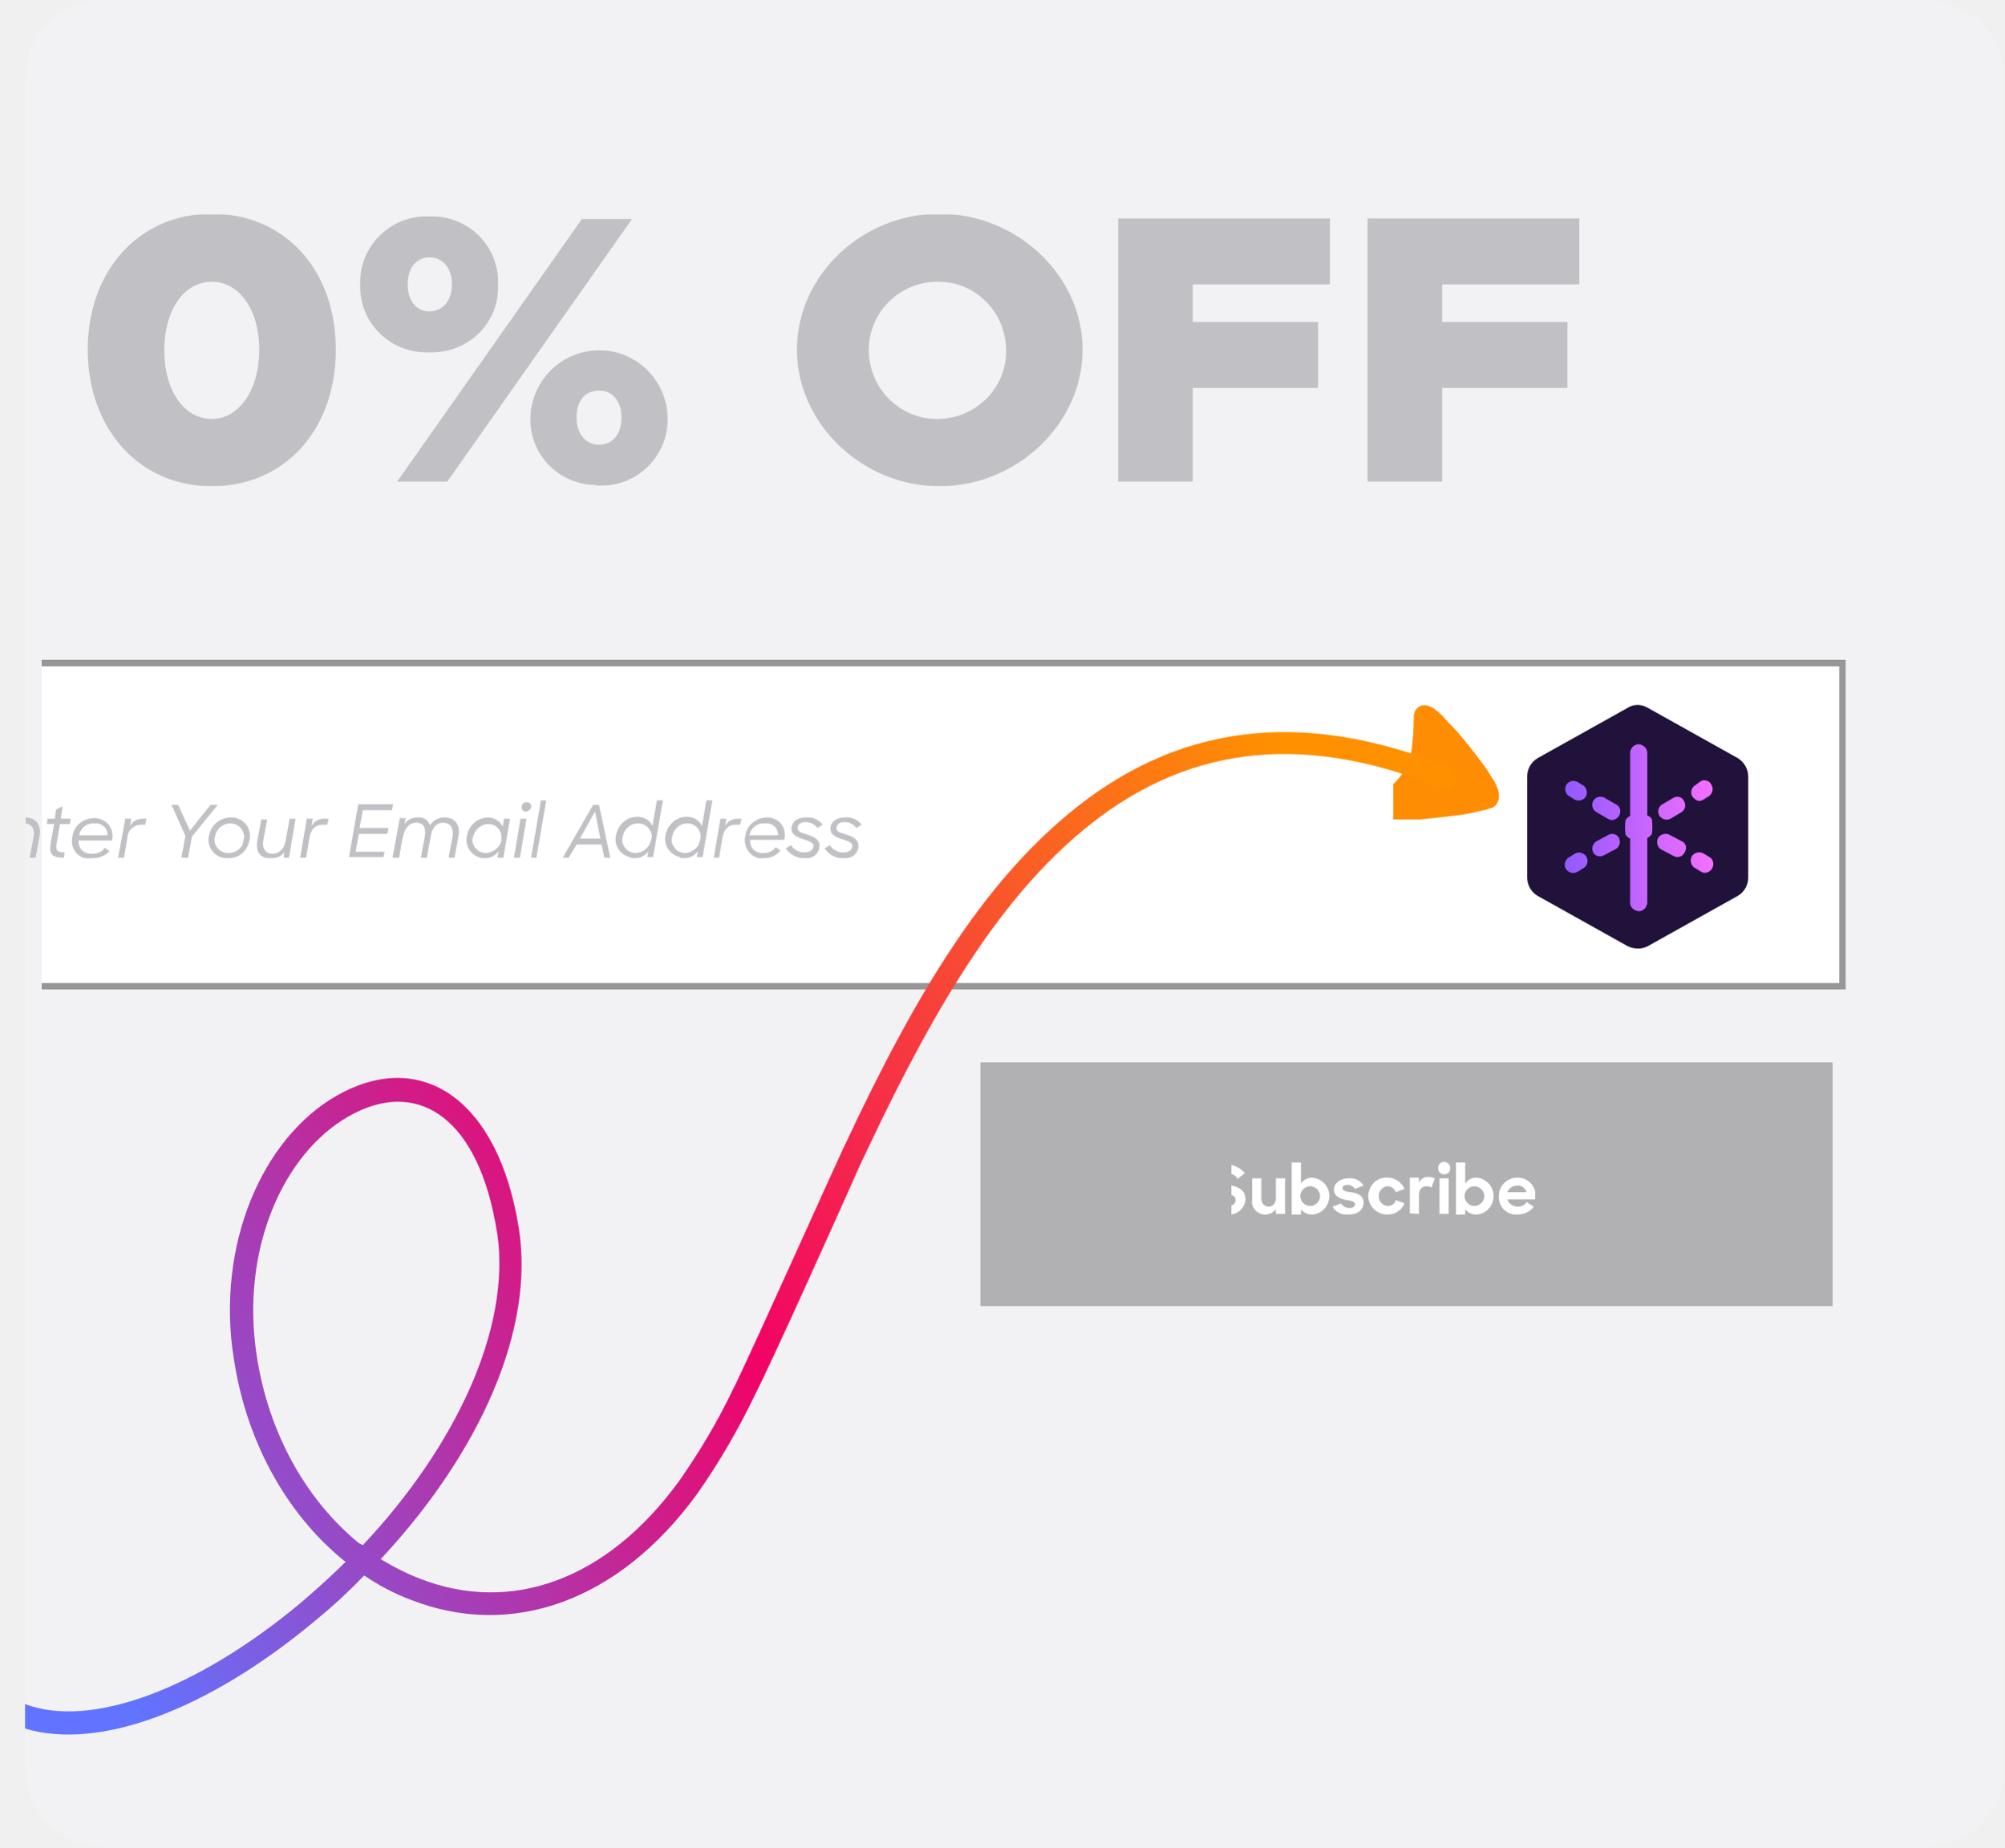
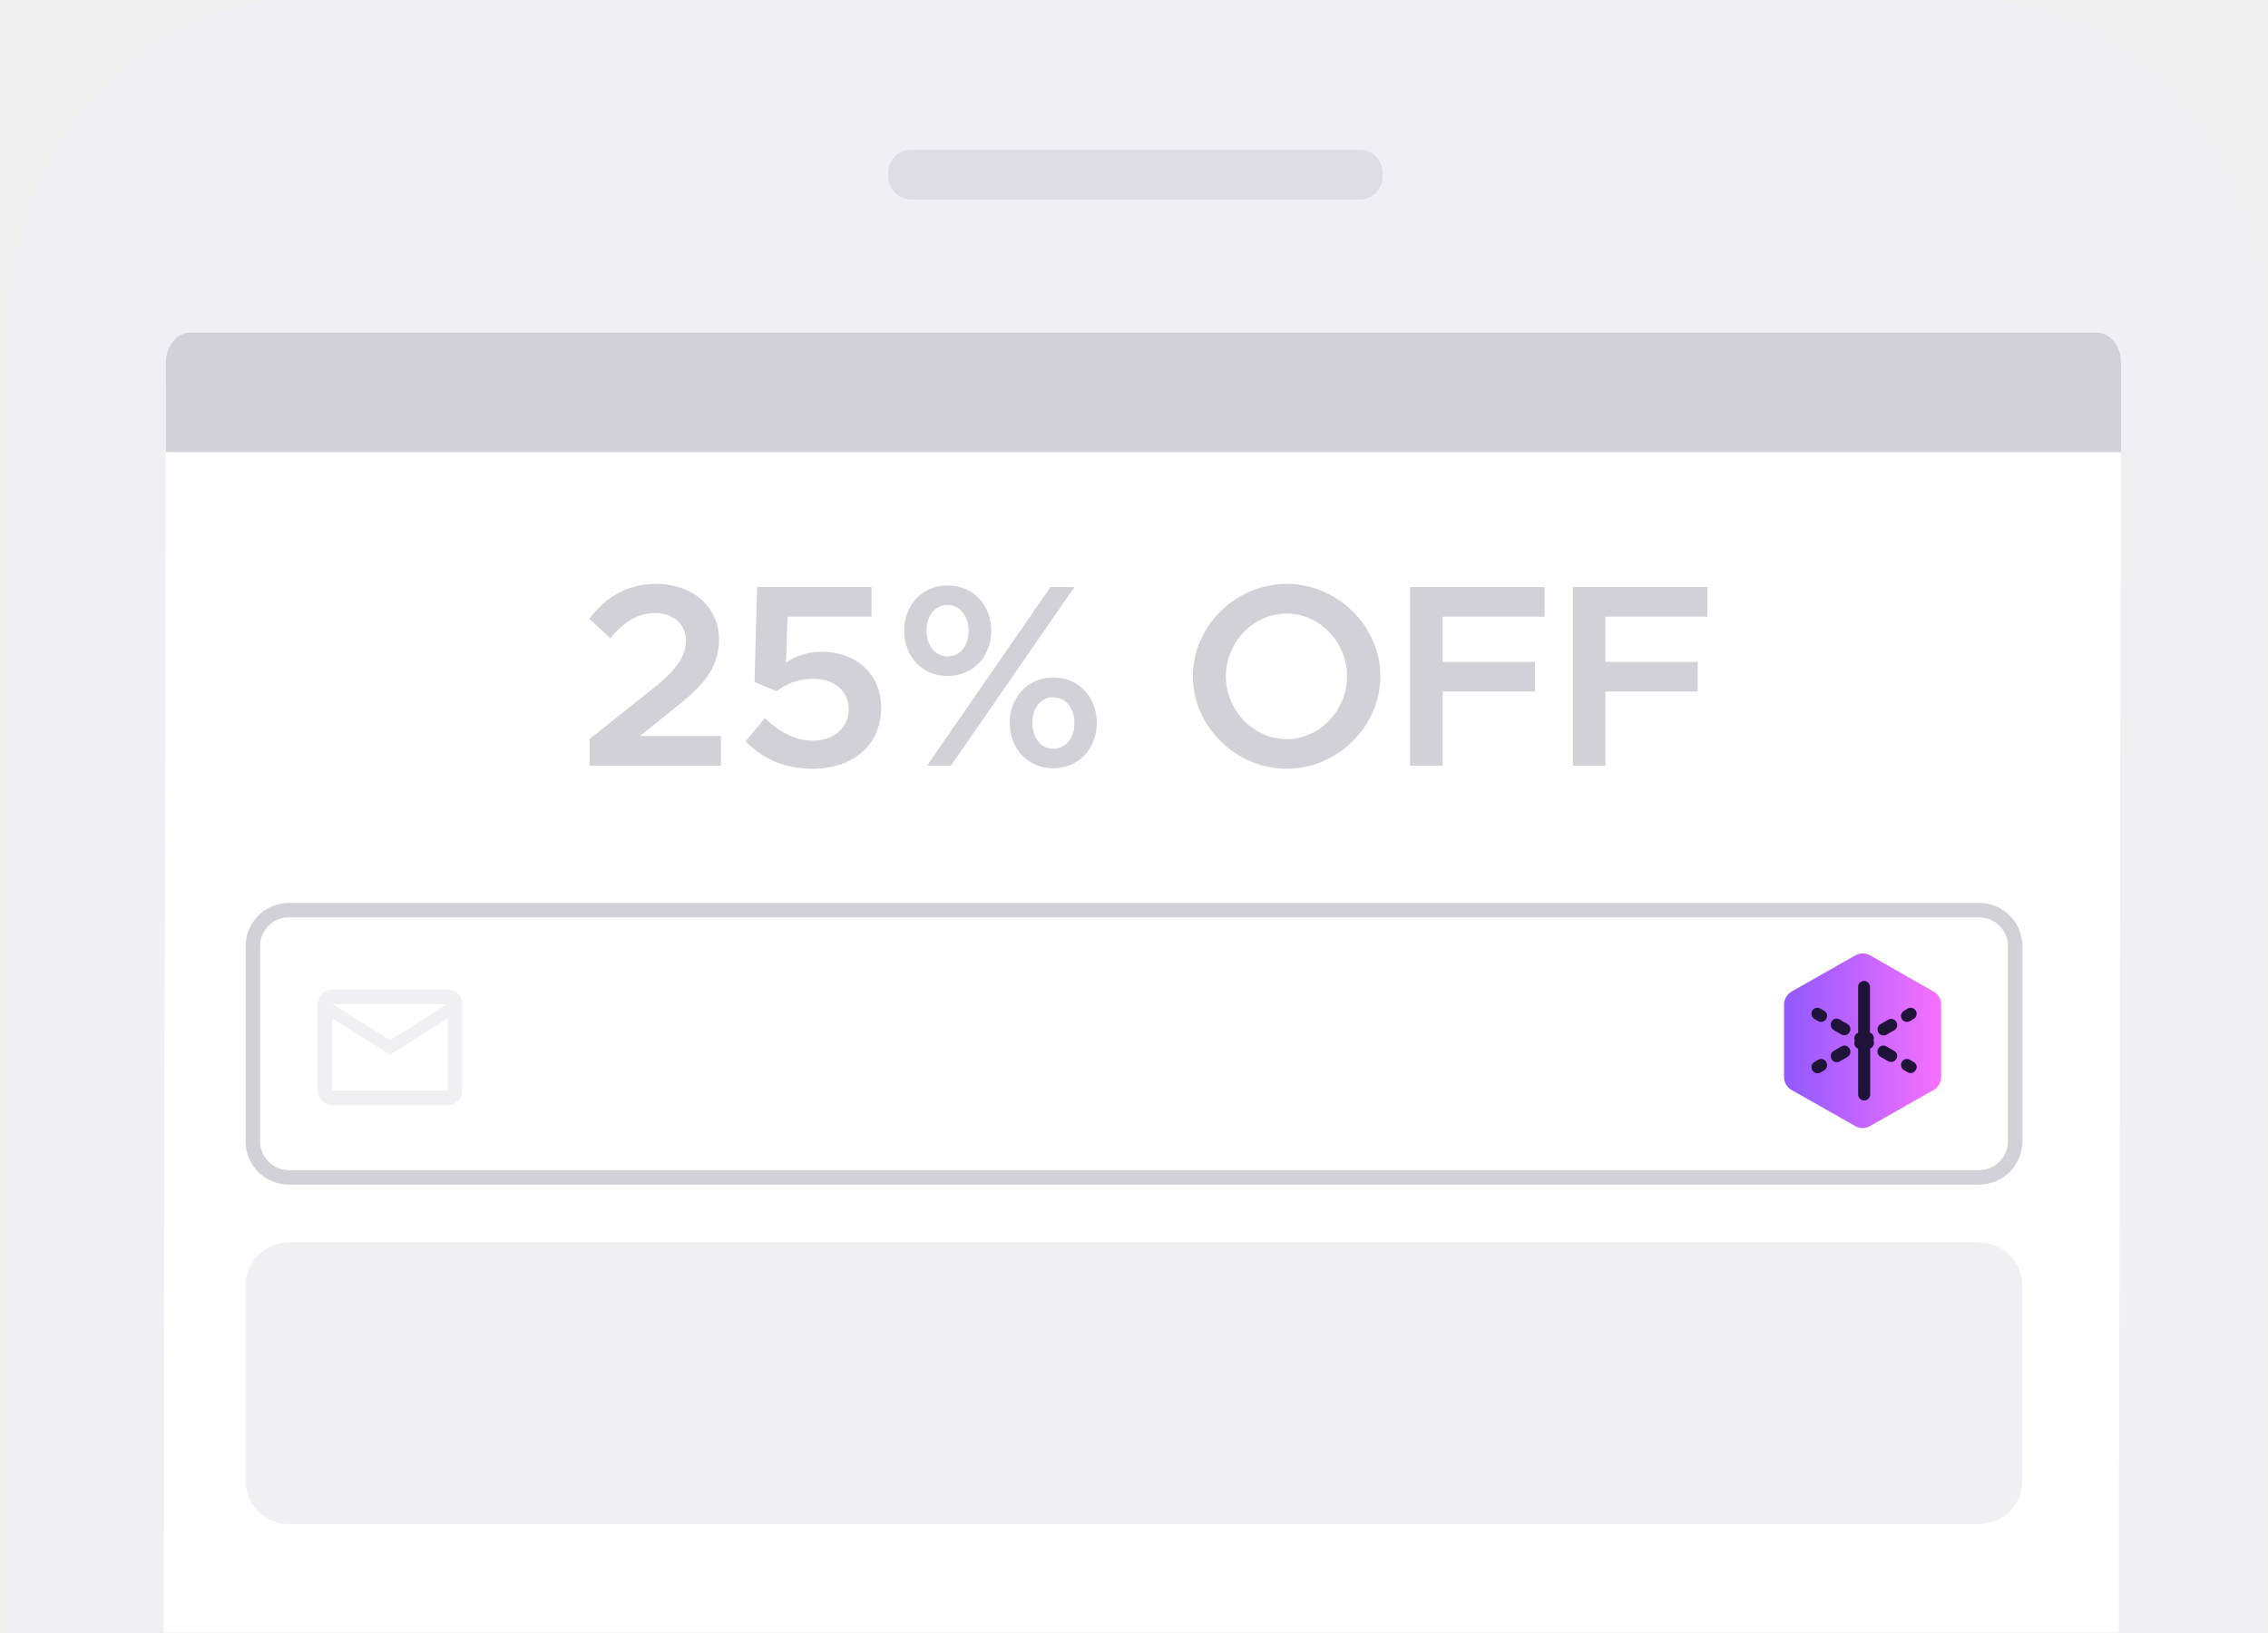
- <svg xmlns="http://www.w3.org/2000/svg" version="1.1" id="a1c0da82-fedc-42d3-ae29-39a4afd44084" x="0" y="0" viewBox="0 0 303.8 280" xml:space="preserve" enable-background="new 0 0 303.8 280">
-   <style>.st2{fill:#fff}.st12{fill:#c1c1c5}</style>
-   <path id="e09bb0a5-c210-4060-ac5f-0623b018c0fe" d="M15.8 0h276c6.6 0 12 5.4 12 12v256c0 6.6-5.4 12-12 12h-276c-6.6 0-12-5.4-12-12V12c0-6.6 5.4-12 12-12z" fill="#f2f2f5" />
-   <defs>
-     <filter id="Adobe_OpacityMaskFilter" filterUnits="userSpaceOnUse" x="144.8" y="161" width="133" height="37">
-       <feColorMatrix values="1 0 0 0 0 0 1 0 0 0 0 0 1 0 0 0 0 0 1 0" />
-     </filter>
-   </defs>
-   <mask maskUnits="userSpaceOnUse" x="144.8" y="161" width="133" height="37" id="a9c0bad3-6408-4302-9619-56ff3628b2ac_1_">
-     <g transform="translate(3.82)" filter="url(#Adobe_OpacityMaskFilter)">
-       <g id="f06ca77c-5950-48b5-b35c-2f37b6c354e1_1_">
-         <path id="e5141ef4-c103-410d-9ba6-74bd46d2d682_1_" class="st2" d="M12 0h276c6.6 0 12 5.4 12 12v256c0 6.6-5.4 12-12 12H12c-6.6 0-12-5.4-12-12V12C0 5.4 5.4 0 12 0z" />
-       </g>
+ <svg xmlns="http://www.w3.org/2000/svg" width="314" height="226" viewBox="0 0 314 226" fill="none">
+   <g clip-path="url(#clip0)">
+     <path fill-rule="evenodd" clip-rule="evenodd" d="M0.956 268.666L0.961 46.949C0.961 21.021 19.046 0 41.356 0H272.852C295.161 0 313.247 21.021 313.247 46.949L313.242 268.666" fill="#F0F0F4" />
+     <path d="M188.236 20.715H126.144C124.39 20.715 122.968 22.137 122.968 23.892V24.442C122.968 26.197 124.39 27.619 126.144 27.619H188.236C189.989 27.619 191.411 26.197 191.411 24.442V23.892C191.411 22.137 189.989 20.715 188.236 20.715Z" fill="#D1D1D7" fill-opacity="0.6" />
+     <path fill-rule="evenodd" clip-rule="evenodd" d="M290.229 46.033C292.12 46.033 293.653 48.077 293.653 50.6L293.256 272.337H22.563L22.961 50.6C22.961 48.077 24.494 46.033 26.385 46.033H290.229Z" fill="white" />
+     <path fill-rule="evenodd" clip-rule="evenodd" d="M290.229 46.033C292.12 46.033 293.654 47.902 293.654 50.209V62.598H22.961V50.209C22.961 47.902 24.494 46.033 26.386 46.033H290.229Z" fill="#D1D1D7" />
+     <path fill-rule="evenodd" clip-rule="evenodd" d="M169.509 112.71L169.436 112.702C168.381 112.533 167.434 111.959 166.794 111.103C166.05 110.092 165.637 108.876 165.609 107.621C165.559 107.068 165.559 105.855 165.559 105.18C165.558 104.588 165.982 104.082 166.564 103.98L169.509 103.474L172.453 103.98C173.036 104.081 173.461 104.588 173.46 105.18C173.46 105.854 173.46 107.068 173.407 107.621C173.38 108.876 172.966 110.092 172.222 111.103C171.582 111.959 170.635 112.533 169.581 112.702L169.509 112.71ZM166.876 105.262C166.876 105.669 166.871 106.029 166.867 106.339C166.861 106.844 166.856 107.215 166.876 107.436C166.893 108.477 167.236 109.486 167.855 110.323C168.26 110.865 168.848 111.24 169.509 111.38C170.171 111.24 170.759 110.865 171.163 110.323C171.783 109.486 172.126 108.477 172.143 107.436C172.163 107.215 172.158 106.844 172.152 106.339C172.148 106.029 172.143 105.669 172.143 105.262L169.509 104.811L166.876 105.262ZM167.863 106.095L169.509 105.813V110.359H169.504C169.162 110.245 168.864 110.028 168.648 109.738C168.151 109.066 167.89 108.249 167.904 107.413C167.883 107.186 167.869 106.716 167.863 106.095Z" fill="white" />
+     <path d="M136.483 157.084L133.051 164.886L129.605 157.084H128.483L132.483 166.153H133.605L137.605 157.084H136.483ZM139.069 166.153H140.098V162.892H142.752C144.626 162.892 146.091 161.691 146.091 159.988C146.091 158.285 144.626 157.084 142.752 157.084H139.069V166.153ZM140.098 161.915V158.061H142.567C144.045 158.061 145.049 158.774 145.049 159.988C145.049 161.203 144.045 161.915 142.567 161.915H140.098ZM147.762 166.153H148.792V158.774L154.415 166.153H155.445V157.084H154.415V164.463L148.792 157.084H147.762V166.153ZM162 158.087C162.356 158.087 162.647 157.784 162.647 157.427C162.647 157.084 162.356 156.78 162 156.78C161.63 156.78 161.34 157.084 161.34 157.427C161.34 157.784 161.63 158.087 162 158.087ZM161.498 166.153H162.488V159.328H161.498V166.153ZM166.892 166.311C168.305 166.311 169.387 165.506 169.387 164.252C169.387 162.958 168.252 162.589 167.156 162.245C165.889 161.836 165.387 161.651 165.387 161.057C165.387 160.397 166.021 160.054 166.787 160.054C167.394 160.054 168.067 160.265 168.754 160.701L169.229 159.935C168.503 159.46 167.631 159.17 166.787 159.17C165.427 159.17 164.397 159.935 164.397 161.176C164.397 162.153 165.031 162.641 166.681 163.117C167.605 163.381 168.397 163.618 168.397 164.358C168.397 165.004 167.79 165.427 166.892 165.427C166.14 165.427 165.361 165.136 164.582 164.569L164.067 165.295C164.886 165.955 165.942 166.311 166.892 166.311ZM178.022 166.311C179.936 166.311 181.547 164.674 181.547 162.734C181.547 160.793 179.936 159.17 178.022 159.17C176.108 159.17 174.484 160.793 174.484 162.734C174.484 164.674 176.108 166.311 178.022 166.311ZM178.022 165.427C176.662 165.427 175.527 164.199 175.527 162.734C175.527 161.282 176.662 160.054 178.022 160.054C179.369 160.054 180.504 161.282 180.504 162.734C180.504 164.199 179.369 165.427 178.022 165.427ZM186.429 159.17C185.465 159.17 184.581 159.698 184.185 160.424V159.328H183.195V166.153H184.185V161.81C184.185 160.859 185.149 160.054 186.297 160.054C187.3 160.054 188 160.833 188 161.942V166.153H188.99V161.81C188.99 160.265 187.934 159.17 186.429 159.17Z" fill="white" />
+     <path d="M81.62 106H99.8V101.896H88.604L93.788 97.72C98.036 94.444 99.548 91.816 99.548 88.54C99.548 83.968 95.804 80.836 90.908 80.836C86.912 80.836 83.924 82.6 81.584 85.66L84.5 88.36C86.3 86.2 88.172 84.868 90.764 84.868C92.996 84.868 94.976 86.308 94.976 88.648C94.976 90.664 93.86 92.536 90.728 95.056L81.62 102.328V106ZM112.491 106.432C118.143 106.432 121.995 103.12 121.995 98.008C121.995 93.04 118.215 90.232 113.823 90.232C111.699 90.232 110.079 90.88 108.819 91.744L109.035 85.372H120.663V81.268H104.823L104.463 94.408L107.523 95.704C108.927 94.624 110.619 93.976 112.563 93.976C115.515 93.976 117.495 95.668 117.495 98.188C117.495 100.6 115.587 102.544 112.563 102.544C110.079 102.544 107.811 101.284 105.903 99.412L103.239 102.616C105.435 104.92 108.459 106.432 112.491 106.432ZM131.187 93.58C134.751 93.58 137.235 90.88 137.235 87.316C137.235 83.86 134.823 81.052 131.187 81.052C127.623 81.052 125.175 83.824 125.175 87.352C125.175 90.808 127.587 93.58 131.187 93.58ZM128.343 106H131.655L148.755 81.268H145.443L128.343 106ZM131.187 90.88C129.531 90.88 128.271 89.404 128.271 87.352C128.271 85.192 129.495 83.752 131.187 83.752C132.843 83.752 134.103 85.228 134.103 87.352C134.103 89.44 132.879 90.88 131.187 90.88ZM145.803 106.36C149.367 106.36 151.851 103.624 151.851 100.06C151.851 96.64 149.475 93.796 145.839 93.796C142.239 93.796 139.791 96.604 139.791 100.096C139.791 103.624 142.275 106.36 145.803 106.36ZM145.839 103.66C144.147 103.66 142.923 102.184 142.923 100.06C142.923 98.008 144.111 96.532 145.803 96.532C147.495 96.532 148.755 98.008 148.755 100.096C148.755 102.22 147.531 103.66 145.839 103.66ZM178.147 106.432C185.167 106.432 191.107 100.564 191.107 93.616C191.107 86.668 185.167 80.836 178.147 80.836C171.091 80.836 165.151 86.668 165.151 93.616C165.151 100.564 171.091 106.432 178.147 106.432ZM178.147 102.328C173.575 102.328 169.723 98.368 169.723 93.616C169.723 88.9 173.575 84.94 178.147 84.94C182.683 84.94 186.499 88.9 186.499 93.616C186.499 98.368 182.683 102.328 178.147 102.328ZM213.844 85.372V81.268H195.232V106H199.732V95.74H212.512V91.636H199.732V85.372H213.844ZM236.379 85.372V81.268H217.767V106H222.267V95.74H235.047V91.636H222.267V85.372H236.379Z" fill="#D1D1D7" />
+     <rect x="35" y="126" width="244" height="37" rx="5" stroke="#D1D1D7" stroke-width="2" />
+     <rect x="34" y="172" width="246" height="39" rx="6" fill="#F0F0F4" />
+     <g clip-path="url(#clip1)">
+       <path d="M267.693 137.272L258.895 132.256C258.586 132.086 258.24 131.997 257.889 131.997C257.537 131.997 257.191 132.086 256.882 132.256L248.053 137.272C247.735 137.454 247.469 137.718 247.284 138.038C247.099 138.357 247.001 138.721 247 139.091V149.094C246.997 149.465 247.094 149.83 247.279 150.15C247.464 150.47 247.732 150.734 248.053 150.912L256.851 155.898C257.159 156.086 257.513 156.183 257.873 156.18C258.232 156.179 258.585 156.082 258.895 155.898L267.693 150.912C268.012 150.73 268.277 150.466 268.462 150.147C268.647 149.827 268.745 149.464 268.746 149.094V139.091C268.755 138.719 268.661 138.351 268.475 138.03C268.289 137.709 268.018 137.446 267.693 137.272Z" fill="url(#paint0_linear)" />
+       <path d="M251.739 146.712L251.213 147.026C251.118 147.079 251.036 147.15 250.969 147.235C250.902 147.321 250.853 147.419 250.824 147.524C250.795 147.629 250.787 147.739 250.801 147.847C250.814 147.956 250.849 148.06 250.903 148.154C250.972 148.285 251.075 148.395 251.2 148.472C251.325 148.55 251.469 148.591 251.615 148.593C251.755 148.592 251.892 148.56 252.018 148.499L252.545 148.186C252.639 148.133 252.722 148.062 252.788 147.976C252.855 147.89 252.904 147.792 252.933 147.687C252.962 147.582 252.97 147.472 252.956 147.364C252.943 147.256 252.908 147.152 252.854 147.057C252.807 146.957 252.739 146.869 252.656 146.797C252.573 146.725 252.476 146.671 252.371 146.639C252.266 146.606 252.156 146.596 252.048 146.609C251.939 146.621 251.834 146.657 251.739 146.712ZM254.961 144.862L253.877 145.489C253.782 145.542 253.7 145.613 253.633 145.699C253.566 145.785 253.517 145.883 253.488 145.988C253.459 146.093 253.451 146.203 253.465 146.311C253.478 146.419 253.513 146.524 253.567 146.618C253.636 146.749 253.739 146.859 253.864 146.936C253.989 147.013 254.133 147.055 254.279 147.057C254.419 147.056 254.556 147.024 254.682 146.963L255.766 146.336C255.861 146.283 255.943 146.212 256.01 146.126C256.077 146.04 256.126 145.942 256.155 145.837C256.184 145.732 256.192 145.622 256.178 145.514C256.165 145.406 256.13 145.302 256.076 145.207C256.028 145.107 255.961 145.019 255.877 144.947C255.794 144.875 255.697 144.821 255.593 144.789C255.488 144.756 255.378 144.746 255.269 144.759C255.161 144.771 255.056 144.807 254.961 144.862ZM259.329 143.329C259.285 143.24 259.224 143.161 259.15 143.096C259.075 143.031 258.989 142.983 258.895 142.953V136.647C258.895 136.536 258.874 136.425 258.832 136.322C258.79 136.22 258.729 136.126 258.651 136.047C258.573 135.969 258.481 135.906 258.379 135.864C258.277 135.821 258.169 135.8 258.059 135.8C257.95 135.801 257.843 135.823 257.744 135.866C257.644 135.909 257.554 135.972 257.479 136.051C257.404 136.13 257.345 136.223 257.306 136.326C257.268 136.428 257.249 136.537 257.253 136.647V142.981C257.16 143.011 257.073 143.06 256.999 143.124C256.924 143.189 256.863 143.268 256.82 143.357C256.761 143.467 256.728 143.589 256.723 143.714C256.718 143.839 256.74 143.963 256.789 144.078C256.74 144.193 256.718 144.318 256.723 144.442C256.728 144.567 256.761 144.689 256.82 144.799C256.863 144.888 256.924 144.968 256.999 145.032C257.073 145.097 257.16 145.146 257.253 145.176V151.51C257.253 151.734 257.341 151.949 257.498 152.108C257.655 152.267 257.868 152.356 258.09 152.356C258.311 152.356 258.524 152.267 258.681 152.108C258.838 151.949 258.926 151.734 258.926 151.51V145.144C259.019 145.114 259.106 145.065 259.181 145.001C259.255 144.936 259.316 144.857 259.36 144.768C259.418 144.658 259.451 144.536 259.456 144.411C259.462 144.286 259.439 144.162 259.391 144.047C259.462 143.808 259.44 143.551 259.329 143.329ZM261.438 141.162L260.354 141.789C260.26 141.842 260.177 141.913 260.11 141.999C260.043 142.085 259.994 142.183 259.965 142.288C259.937 142.393 259.929 142.503 259.942 142.611C259.956 142.719 259.99 142.824 260.044 142.918C260.113 143.049 260.216 143.159 260.341 143.236C260.467 143.313 260.61 143.355 260.757 143.357C260.896 143.356 261.034 143.324 261.159 143.263L262.244 142.636C262.338 142.583 262.421 142.512 262.487 142.426C262.554 142.34 262.603 142.242 262.632 142.137C262.661 142.032 262.669 141.922 262.655 141.814C262.642 141.706 262.607 141.602 262.553 141.507C262.506 141.407 262.438 141.319 262.355 141.247C262.272 141.175 262.175 141.121 262.07 141.089C261.965 141.056 261.855 141.046 261.747 141.059C261.638 141.071 261.533 141.107 261.438 141.162ZM264.006 141.476C264.146 141.475 264.283 141.442 264.409 141.382L264.936 141.068C265.03 141.015 265.112 140.943 265.179 140.858C265.246 140.772 265.295 140.674 265.324 140.569C265.353 140.463 265.362 140.354 265.349 140.245C265.336 140.137 265.302 140.032 265.249 139.937C265.196 139.842 265.125 139.759 265.04 139.692C264.955 139.625 264.857 139.575 264.753 139.546C264.649 139.517 264.541 139.509 264.434 139.523C264.327 139.537 264.224 139.572 264.13 139.626L263.604 139.939C263.509 139.992 263.426 140.063 263.36 140.149C263.293 140.235 263.244 140.333 263.215 140.438C263.186 140.543 263.178 140.653 263.192 140.761C263.205 140.869 263.24 140.974 263.294 141.068C263.365 141.195 263.468 141.3 263.594 141.372C263.72 141.444 263.862 141.48 264.006 141.476ZM264.936 147.026L264.409 146.712C264.22 146.605 263.997 146.578 263.789 146.638C263.58 146.697 263.404 146.837 263.297 147.028C263.191 147.218 263.163 147.444 263.221 147.655C263.278 147.866 263.416 148.046 263.604 148.154L264.13 148.468C264.256 148.529 264.393 148.561 264.533 148.562C264.68 148.56 264.823 148.518 264.948 148.441C265.074 148.364 265.176 148.254 265.245 148.123C265.301 148.032 265.337 147.93 265.351 147.823C265.366 147.717 265.358 147.609 265.329 147.505C265.3 147.402 265.25 147.306 265.182 147.224C265.114 147.141 265.03 147.074 264.936 147.026ZM262.241 145.489L261.156 144.862C261.063 144.808 260.959 144.773 260.853 144.759C260.746 144.746 260.637 144.754 260.533 144.783C260.429 144.812 260.332 144.861 260.247 144.928C260.162 144.995 260.091 145.079 260.038 145.174C259.985 145.269 259.951 145.373 259.938 145.482C259.925 145.59 259.933 145.7 259.962 145.805C259.991 145.91 260.041 146.008 260.107 146.094C260.174 146.18 260.257 146.251 260.351 146.305L261.435 146.932C261.561 146.992 261.698 147.024 261.838 147.026C261.984 147.024 262.128 146.982 262.253 146.905C262.379 146.827 262.481 146.718 262.55 146.587C262.607 146.495 262.643 146.393 262.658 146.287C262.673 146.18 262.666 146.072 262.637 145.968C262.607 145.865 262.557 145.769 262.489 145.686C262.421 145.604 262.336 145.537 262.241 145.489ZM253.877 142.605L254.961 143.232C255.087 143.292 255.224 143.325 255.364 143.326C255.51 143.324 255.654 143.282 255.779 143.205C255.904 143.127 256.007 143.018 256.076 142.887C256.13 142.792 256.165 142.688 256.178 142.58C256.192 142.471 256.184 142.362 256.155 142.257C256.126 142.152 256.077 142.053 256.01 141.968C255.943 141.882 255.861 141.811 255.766 141.758L254.682 141.131C254.589 141.076 254.486 141.041 254.379 141.028C254.272 141.014 254.163 141.022 254.06 141.051C253.956 141.08 253.859 141.13 253.774 141.198C253.69 141.265 253.619 141.349 253.567 141.444C253.463 141.641 253.437 141.871 253.495 142.086C253.552 142.302 253.689 142.487 253.877 142.605ZM252.545 139.939L252.018 139.626C251.924 139.572 251.821 139.537 251.714 139.523C251.607 139.509 251.499 139.517 251.395 139.546C251.291 139.575 251.194 139.625 251.109 139.692C251.024 139.759 250.952 139.842 250.899 139.937C250.846 140.032 250.812 140.137 250.799 140.245C250.786 140.354 250.795 140.463 250.824 140.569C250.853 140.674 250.902 140.772 250.969 140.858C251.036 140.943 251.119 141.015 251.213 141.068L251.739 141.382C251.865 141.442 252.003 141.475 252.142 141.476C252.289 141.474 252.432 141.432 252.557 141.355C252.683 141.277 252.785 141.168 252.854 141.037C252.907 140.945 252.941 140.843 252.954 140.737C252.967 140.631 252.959 140.524 252.93 140.421C252.901 140.319 252.852 140.224 252.786 140.141C252.719 140.058 252.638 139.989 252.545 139.939Z" fill="#20133A" />
    </g>
-   </mask>
-   <g mask="url(#a9c0bad3-6408-4302-9619-56ff3628b2ac_1_)">
-     <path d="M144.8 161h133v37h-133v-37z" fill-rule="evenodd" clip-rule="evenodd" fill="#b1b1b3" />
+     <path d="M64 139C64 137.9 63.1 137 62 137H46C44.9 137 44 137.9 44 139V151C44 152.1 44.9 153 46 153H62C63.1 153 64 152.1 64 151V139ZM62 139L54 144L46 139H62ZM62 151H46V141L54 146L62 141V151Z" fill="#F0F0F4" />
  </g>
  <defs>
-     <filter id="Adobe_OpacityMaskFilter_1_" filterUnits="userSpaceOnUse" x="182.9" y="176.1" width="49.8" height="8">
-       <feColorMatrix values="1 0 0 0 0 0 1 0 0 0 0 0 1 0 0 0 0 0 1 0" />
-     </filter>
+     <linearGradient id="paint0_linear" x1="247" y1="144.089" x2="268.749" y2="144.089" gradientUnits="userSpaceOnUse">
+       <stop stop-color="#9059FF" />
+       <stop offset="1" stop-color="#F770FF" />
+     </linearGradient>
+     <clipPath id="clip0">
+       <rect width="314" height="226" fill="white" />
+     </clipPath>
+     <clipPath id="clip1">
+       <rect width="23.914" height="25" fill="white" transform="translate(247 132)" />
+     </clipPath>
  </defs>
-   <mask maskUnits="userSpaceOnUse" x="182.9" y="176.1" width="49.8" height="8" id="a9c0bad3-6408-4302-9619-56ff3628b2ac_2_">
-     <g transform="translate(3.82)" filter="url(#Adobe_OpacityMaskFilter_1_)">
-       <g id="f06ca77c-5950-48b5-b35c-2f37b6c354e1_2_">
-         <path id="e5141ef4-c103-410d-9ba6-74bd46d2d682_2_" class="st2" d="M12 0h276c6.6 0 12 5.4 12 12v256c0 6.6-5.4 12-12 12H12c-6.6 0-12-5.4-12-12V12C0 5.4 5.4 0 12 0z" />
-       </g>
-     </g>
-   </mask>
-   <g mask="url(#a9c0bad3-6408-4302-9619-56ff3628b2ac_2_)">
-     <path class="st2" d="M186.1 184.1c1.3.1 2.5-.8 2.7-2.2v-.1c0-1.6-1.3-1.9-2.4-2.2-.9-.2-1.6-.3-1.6-.9s.3-.9 1.1-.9c.7 0 1.4.3 1.7.9l1.1-.9c-.7-.8-1.7-1.3-2.8-1.3-1.3-.1-2.4.8-2.6 2.1v.1c0 1.5 1.2 1.8 2.3 2.1s1.7.4 1.7 1.1c0 .5-.4.9-1.2.9-.8 0-1.6-.4-2-1.1l-1.2 1c.8.9 2 1.5 3.2 1.4zm5.7 0c.6 0 1.2-.3 1.6-.8v.7h1.4v-5.4h-1.4v3c0 .8-.5 1.3-1.1 1.3s-1.1-.5-1.1-1.2v-3.1h-1.4v3.2c-.2 1.1.6 2.1 1.7 2.3h.3zm7.1 0c1.6-.1 2.7-1.5 2.6-3-.1-1.4-1.2-2.5-2.6-2.6-.7 0-1.3.3-1.7.9v-3.2h-1.4v7.9h1.4v-.8c.4.5 1 .8 1.7.8zm-.3-1.3c-.8 0-1.5-.7-1.5-1.5s.7-1.5 1.5-1.5 1.5.7 1.5 1.5-.7 1.5-1.5 1.5zm5.8 1.3c1.6 0 2.3-.9 2.3-1.8 0-1.2-1.1-1.5-2-1.6s-1.2-.3-1.2-.6.3-.5.8-.5c.4 0 .8.2 1.1.6l1.3-.5c-.5-.8-1.4-1.2-2.3-1.1-1.3 0-2.2.8-2.2 1.7 0 1.1 1 1.4 1.9 1.6.7.1 1.3.2 1.3.6s-.3.6-.9.6c-.5 0-1-.3-1.2-.7l-1.3.5c.4.8 1.4 1.3 2.4 1.2zm5.9 0c1.2 0 2.2-.7 2.6-1.7l-1.3-.5c-.2.6-.7.9-1.3.9-.8-.1-1.4-.8-1.3-1.7.1-.7.6-1.2 1.3-1.3.6 0 1.1.4 1.3.9l1.3-.5c-.6-1.4-2.3-2.1-3.8-1.5-1 .4-1.7 1.5-1.7 2.6 0 1.5 1.3 2.8 2.9 2.8-.1 0 0 0 0 0zm4.8-.1v-2.9c0-.9.5-1.3 1.2-1.3.3 0 .5.1.7.2l.5-1.4c-.3-.1-.6-.2-.9-.2-.6-.1-1.3.3-1.5.9v-.8h-1.4v5.4l1.4.1zm3.8-6c.5 0 .9-.3.9-.8v-.1c.1-.5-.3-.9-.8-1s-.9.3-1 .8v.2c0 .5.4.9.9.9zm.7 6v-5.4h-1.4v5.4h1.4zm4.2.1c1.6-.1 2.7-1.5 2.6-3-.1-1.4-1.2-2.5-2.6-2.6-.7 0-1.3.3-1.7.9v-3.2h-1.4v7.9h1.4v-.8c.4.5 1 .8 1.7.8zm-.3-1.3c-.8 0-1.5-.7-1.5-1.5s.7-1.5 1.5-1.5 1.5.7 1.5 1.5-.7 1.5-1.5 1.5zm6.5 1.3c1 0 1.9-.4 2.5-1.2l-1.1-.7c-.3.5-.8.7-1.3.7-.7 0-1.4-.4-1.6-1.1h4.3v-.5c0-1.5-1.1-2.7-2.6-2.8h-.2c-1.5 0-2.8 1.2-2.8 2.7v.1c-.1 1.5 1.1 2.8 2.6 2.8h.2zm1.4-3.4h-2.9c.2-.6.8-1 1.5-1 .6-.1 1.2.4 1.4 1z" />
-   </g>
-   <defs>
-     <filter id="Adobe_OpacityMaskFilter_2_" filterUnits="userSpaceOnUse" x="2.5" y="100" width="277.3" height="50">
-       <feColorMatrix values="1 0 0 0 0 0 1 0 0 0 0 0 1 0 0 0 0 0 1 0" />
-     </filter>
-   </defs>
-   <mask maskUnits="userSpaceOnUse" x="2.5" y="100" width="277.3" height="50" id="be01523e-9cef-4bef-a1c3-01ff2dd90061_1_">
-     <g transform="translate(3.82)" filter="url(#Adobe_OpacityMaskFilter_2_)">
-       <g id="fb66317d-551e-4cf9-a76d-b9763c9eb00d_1_">
-         <path id="a99981f7-fd8d-472a-84e7-b0a905c2daa5_1_" class="st2" d="M12 0h276c6.6 0 12 5.4 12 12v256c0 6.6-5.4 12-12 12H12c-6.6 0-12-5.4-12-12V12C0 5.4 5.4 0 12 0z" />
-       </g>
-     </g>
-   </mask>
-   <g mask="url(#be01523e-9cef-4bef-a1c3-01ff2dd90061_1_)">
-     <path d="M3 100.5h276.3v49H3v-49z" fill-rule="evenodd" clip-rule="evenodd" fill="#fff" stroke="#979797" />
-   </g>
-   <defs>
-     <filter id="Adobe_OpacityMaskFilter_3_" filterUnits="userSpaceOnUse" x=".1" y="121.3" width="130.6" height="8.8">
-       <feColorMatrix values="1 0 0 0 0 0 1 0 0 0 0 0 1 0 0 0 0 0 1 0" />
-     </filter>
-   </defs>
-   <mask maskUnits="userSpaceOnUse" x=".1" y="121.3" width="130.6" height="8.8" id="a97899d6-2bb4-42db-b99d-06f4e3a7b222_1_">
-     <g transform="translate(3.82)" filter="url(#Adobe_OpacityMaskFilter_3_)">
-       <g id="ae153afc-f7d2-4428-8748-c88cd8d2a8a4_1_">
-         <path id="b79cc1d5-58ab-4f5d-b314-20ccc40c8565_1_" class="st2" d="M12 0h276c6.6 0 12 5.4 12 12v256c0 6.6-5.4 12-12 12H12c-6.6 0-12-5.4-12-12V12C0 5.4 5.4 0 12 0z" />
-       </g>
-     </g>
-   </mask>
-   <g mask="url(#a97899d6-2bb4-42db-b99d-06f4e3a7b222_1_)">
-     <path class="st12" d="M.9 130l.6-3.1c.2-1.3.9-2.1 2.1-2.1s1.7.8 1.5 2l-.6 3.2h.9l.6-3.3c.3-1.7-.6-2.8-2.2-2.8-.8 0-1.5.4-2 1l.2-.9h-.9l-1 5.9.8.1zm8.8 0l.1-.8c-1.2 0-1.4-.3-1.2-1.5l.5-2.8h1.5l.1-.8H9.2l.3-1.9-1 .5-.2 1.4H7.2l-.1.8h1.1l-.5 2.8c-.3 1.8.2 2.3 1.9 2.3h.1zm4.3.1c1 0 2-.4 2.6-1.1l-.7-.5c-.4.6-1.1.9-1.9.9-1.1.1-2-.6-2.1-1.7v-.3H17v-.2c.3-1.4-.6-2.8-2-3.1-.2-.1-.5-.1-.7-.1-1.6 0-3.1 1.1-3.3 2.7-.4 1.5.4 3 1.9 3.4.4 0 .7.1 1.1 0zm2.3-3.5H12c.2-1.1 1.2-1.9 2.4-1.8.9-.1 1.8.6 1.9 1.5v.3zm2.5 3.4l.5-3c0-1.1 1-2 2.1-2h.6l.2-.9h-.6c-.8 0-1.6.4-1.9 1.2l.2-1.2H19l-1.1 5.9h.9zm9.7 0l.6-3.2L33 122h-1.1l-3.1 3.9L27 122h-1l2.1 4.7-.6 3.3h1zm6.1.1c1.6 0 2.9-1.1 3.2-2.7.4-1.5-.5-3-2-3.4-.3-.1-.5-.1-.8-.1-1.6 0-3 1.1-3.3 2.7-.4 1.5.5 3 2 3.4.3.1.6.1.9.1zm0-.8c-1.1 0-2-.8-2.1-1.9 0-.2 0-.4.1-.6.2-1.2 1.2-2 2.3-2 1.1 0 2 .8 2.1 1.9 0 .2 0 .5-.1.7-.1 1.1-1.1 1.9-2.3 1.9zm6.5.8c.8 0 1.6-.3 2-1l-.1.9h.8l1-5.9h-.9l-.6 3.3c-.2 1.3-1 2-2 2s-1.6-.8-1.4-2l.6-3.2h-.9l-.6 3.3c-.3 1.6.5 2.7 2.1 2.6zm5.3-.1l.5-3c.2-1.2.8-2 2.1-2h.6l.2-.9h-.7c-.8 0-1.6.4-1.9 1.2l.2-1.2h-.9l-1 5.9h.9zm11.7 0l.2-.9h-4.4l.5-2.7h4.3l.2-.9h-4.4l.5-2.7h4.4l.2-.9h-5.3l-1.4 8h5.2zm2.4 0s.5-3.1.6-3.2c.2-1.2.9-2.1 2-2.1s1.5.8 1.3 2l-.6 3.3h.9l.6-3.3c.2-1.2.8-2 1.9-2s1.6.9 1.4 2.1L68 130h.9l.6-3.3c.3-1.6-.5-2.8-2.1-2.8-.9 0-1.7.4-2.2 1.2-.3-.8-1-1.3-1.9-1.2-.8 0-1.5.3-2 1l.2-.9h-.9l-1.1 6h1zm13.5-6.1c-1.6 0-2.9 1.2-3.2 2.7-.4 1.5.5 3 2 3.4.2.1.5.1.7.1.8 0 1.6-.4 2.1-1.1l-.2 1h.9l1-5.9h-.9l-.2 1.2-.1-.2c-.4-.7-1.3-1.2-2.1-1.2zm-.3 5.4c-1.1 0-2-.8-2.1-1.9 0-.2 0-.4.1-.5.2-1.1 1.2-2 2.3-2 1.1 0 2 .8 2 2v.5c-.2 1-1.2 1.8-2.3 1.9zm6-6.3c.4 0 .7-.3.8-.6.1-.4-.1-.7-.5-.8h-.2c-.4 0-.7.3-.7.6-.1.3.1.7.4.8h.2zm-.9 7l1-5.9h-.9l-1 5.9h.9zm2.5 0l1.5-8.7H82l-1.5 8.7h.8zm4.9 0l1.2-2h3.8l.4 2h.9l-1.7-8h-.9l-4.6 8h.9zm4.8-2.9h-3.1l2.3-4.1.8 4.1zm5.2 3c.8 0 1.6-.4 2.1-1.1l-.2.9h.9l1.5-8.7h-.9l-.7 4c-.4-.9-1.3-1.4-2.3-1.4-1.6 0-2.9 1.2-3.2 2.7-.4 1.5.5 3 2 3.4.4.2.6.2.8.2zm.2-.8c-1.1 0-2-.8-2.1-1.9 0-.2 0-.4.1-.6.2-1.2 1.2-2 2.3-2 1.1 0 2 .8 2.1 1.9 0 .2 0 .4-.1.5-.2 1.2-1.1 2-2.3 2.1zm7.3.8c.8 0 1.6-.4 2.1-1.1l-.2.9h.9l1.5-8.7h-.9l-.7 4c-.4-.9-1.3-1.4-2.3-1.4-1.6 0-2.9 1.2-3.2 2.7-.4 1.5.6 3 2.1 3.4.2.2.5.2.7.2zm.2-.8c-1.1 0-2-.8-2.1-1.9 0-.2 0-.4.1-.6.2-1.2 1.2-2 2.3-2 1.1 0 2 .9 2 2 0 .2 0 .3-.1.5-.1 1.1-1.1 1.9-2.2 2zm5.1.7l.5-3c.2-1.2.8-2 2.1-2h.6l.2-.9h-.6c-.8 0-1.6.4-1.9 1.2l.2-1.2h-.9l-1 5.9h.8zm6.7.1c1 0 2-.4 2.6-1.2l-.7-.5c-.4.6-1.1.9-1.8.9-1.1.1-2-.6-2.1-1.7v-.3h5.2v-.2c.3-1.4-.5-2.8-1.9-3.1-.2-.1-.5-.1-.7-.1-1.6 0-3.1 1.1-3.3 2.7-.4 1.4.4 3 1.8 3.4.1.1.5.2.9.1zm2.2-3.5h-4.3c.2-1.1 1.2-1.9 2.4-1.8.9-.1 1.8.5 1.9 1.5.1 0 .1.1 0 .3zm4 3.5c1.1.1 2.1-.5 2.3-1.6.2-1.2-.8-1.7-1.8-2s-1.6-.5-1.5-1.1c.1-.5.5-.8 1.2-.8s1.4.3 1.8.9l.8-.5c-.6-.8-1.6-1.2-2.5-1.1-1.2 0-2 .5-2.2 1.4-.2 1.2.8 1.6 1.8 1.9.8.3 1.6.5 1.5 1.1s-.6.9-1.4.9c-.8 0-1.6-.4-2-1.1l-.8.5c.7 1 1.8 1.5 2.8 1.5zm5.9 0c1.1.1 2.1-.5 2.3-1.6.2-1.2-.8-1.7-1.8-2-1-.3-1.6-.5-1.5-1.1.1-.5.5-.8 1.2-.8s1.4.3 1.8.9l.8-.5c-.6-.8-1.6-1.2-2.5-1.1-1.2 0-2 .5-2.2 1.4-.2 1.2.8 1.6 1.8 1.9.8.3 1.6.5 1.5 1.1s-.6.9-1.4.9c-.8 0-1.6-.4-2-1.1l-.8.5c.7 1 1.7 1.5 2.8 1.5z" />
-   </g>
-   <defs>
-     <filter id="Adobe_OpacityMaskFilter_4_" filterUnits="userSpaceOnUse" x="3.8" y="32.5" width="235.6" height="41.2">
-       <feColorMatrix values="1 0 0 0 0 0 1 0 0 0 0 0 1 0 0 0 0 0 1 0" />
-     </filter>
-   </defs>
-   <mask maskUnits="userSpaceOnUse" x="3.8" y="32.5" width="235.6" height="41.2" id="a9c0bad3-6408-4302-9619-56ff3628b2ac_3_">
-     <g transform="translate(3.82)" filter="url(#Adobe_OpacityMaskFilter_4_)">
-       <g id="f06ca77c-5950-48b5-b35c-2f37b6c354e1_3_">
-         <path id="e5141ef4-c103-410d-9ba6-74bd46d2d682_3_" class="st2" d="M12 0h276c6.6 0 12 5.4 12 12v256c0 6.6-5.4 12-12 12H12c-6.6 0-12-5.4-12-12V12C0 5.4 5.4 0 12 0z" />
-       </g>
-     </g>
-   </mask>
-   <g mask="url(#a9c0bad3-6408-4302-9619-56ff3628b2ac_3_)">
-     <path class="st12" d="M3.8 73h3.7V33.2H3.8m28.3 40.5c11 0 18.8-8.5 18.8-20.7s-7.8-20.6-18.8-20.6S13.3 41 13.3 53s7.8 20.7 18.8 20.7zm0-10.2c-4.2 0-7.2-4.3-7.2-10.4s3-10.4 7.2-10.4S39.3 47 39.3 53s-3 10.5-7.2 10.5zm33-10.1c5.5.2 10.2-4 10.4-9.5v-.8c.2-5.5-4.1-10.1-9.7-10.3H65c-5.5-.2-10.2 4.1-10.4 9.6v.7c-.2 5.5 4.1 10.1 9.7 10.3h.8zM67.8 73l28-39.8h-7.6L60.2 73h7.6zm-2.7-25.8c-1.9 0-3.3-1.5-3.3-4.1s1.4-4.1 3.3-4.1 3.4 1.5 3.4 4.1-1.5 4.1-3.4 4.1zm25.7 26.4c5.5.2 10.2-4.1 10.4-9.7v-.7c-.2-5.8-5-10.3-10.7-10.1-5.5.2-9.9 4.6-10.1 10.1-.2 5.6 4.2 10.2 9.8 10.3.2.1.4.1.6.1zm0-6.2c-1.9 0-3.4-1.5-3.4-4.1 0-2.7 1.4-4.1 3.4-4.1s3.4 1.5 3.4 4.1c0 2.6-1.4 4.1-3.4 4.1zm51.6 6.3c11.8 0 21.7-9.5 21.7-20.7s-9.9-20.6-21.7-20.6-21.6 9.4-21.6 20.6 9.9 20.7 21.6 20.7zm0-10.2c-5.7.2-10.5-4.3-10.7-10.1-.2-5.7 4.3-10.5 10.1-10.7s10.5 4.3 10.7 10.1v.3c.1 5.6-4.4 10.2-10.1 10.4zm38.4 9.5V58.8h19v-10h-19v-5.7h20.8v-10h-32.1V73h11.3zm37.8 0V58.8h19v-10h-19v-5.7h20.8v-10h-32.1V73h11.3z" />
-   </g>
-   <defs>
-     <filter id="Adobe_OpacityMaskFilter_5_" filterUnits="userSpaceOnUse" x="207.4" y="106.8" width="19.8" height="17.4">
-       <feColorMatrix values="1 0 0 0 0 0 1 0 0 0 0 0 1 0 0 0 0 0 1 0" />
-     </filter>
-   </defs>
-   <mask maskUnits="userSpaceOnUse" x="207.4" y="106.8" width="19.8" height="17.4" id="a9c0bad3-6408-4302-9619-56ff3628b2ac_4_">
-     <g transform="translate(3.82)" filter="url(#Adobe_OpacityMaskFilter_5_)">
-       <g id="f06ca77c-5950-48b5-b35c-2f37b6c354e1_4_">
-         <path id="e5141ef4-c103-410d-9ba6-74bd46d2d682_4_" class="st2" d="M12 0h276c6.6 0 12 5.4 12 12v256c0 6.6-5.4 12-12 12H12c-6.6 0-12-5.4-12-12V12C0 5.4 5.4 0 12 0z" />
-       </g>
-     </g>
-   </mask>
-   <g mask="url(#a9c0bad3-6408-4302-9619-56ff3628b2ac_4_)">
-     <path d="M217.5 107.5c.5.4 1.1.9 1.5 1.4.6.6 1.1 1.2 1.8 1.9 1.2 1.4 2.5 3 3.6 4.5.7.9 1.3 1.8 1.9 2.8.3.4.5.9.7 1.4.1.2.2.5.2.7.1.3.1.7 0 1l-.3.6c-.1.2-.3.4-.5.5-.1.1-.3.2-.5.2-.3.1-.7.3-1 .3-.8.2-1.7.4-2.7.6-2.1.3-4.7.6-7 .8-1.6.1-3 .2-4.2.2-.6 0-1.1 0-1.7-.1-.3 0-.5-.1-.8-.2-.2-.1-.3-.1-.5-.3-.4-.3-.6-.7-.6-1.1 0-.2 0-.4.1-.5.1-.2.1-.3.2-.5s.3-.3.4-.4l.4-.3c.8-.5 1.5-1.1 2.2-1.7.6-.5 1.2-1.1 1.7-1.8.7-1 1.2-2.2 1.5-3.4.3-1.8.4-3.7.4-5.5 0-.2 0-.3.1-.5.1-.5.5-.9.9-1.1.2-.1.4-.1.7-.1.3 0 .6.1.8.2.1.1.3.1.4.2 0 0 .2.1.3.2z" fill-rule="evenodd" clip-rule="evenodd" fill="#ff8d04" />
-   </g>
-   <path d="M263.4 114.9l-13.6-7.6c-1-.6-2.2-.6-3.1 0l-13.6 7.6c-1 .6-1.6 1.6-1.6 2.8V133c0 1.2.6 2.2 1.6 2.8l13.6 7.6c1 .5 2.2.5 3.1 0l13.6-7.6c1-.6 1.6-1.6 1.6-2.8v-15.3c0-1.1-.6-2.2-1.6-2.8z" fill="#20123a" />
-   <linearGradient id="SVGID_1_" gradientUnits="userSpaceOnUse" x1="232.87" y1="151.248" x2="256.66" y2="151.248" gradientTransform="matrix(1 0 0 -1 3.82 282)">
-     <stop offset="0" stop-color="#9059ff" />
-     <stop offset="1" stop-color="#f770ff" />
-   </linearGradient>
-   <path d="M238.7 129.4l-.8.5c-.6.3-.9 1.1-.6 1.7.3.6 1.1.9 1.7.6.1 0 .1-.1.2-.1l.8-.5c.6-.3.8-1.1.5-1.7s-1.2-.9-1.8-.5z" fill="url(#SVGID_1_)" />
-   <linearGradient id="SVGID_2_" gradientUnits="userSpaceOnUse" x1="232.87" y1="153.867" x2="256.66" y2="153.867" gradientTransform="matrix(1 0 0 -1 3.82 282)">
-     <stop offset="0" stop-color="#9059ff" />
-     <stop offset="1" stop-color="#f770ff" />
-   </linearGradient>
-   <path d="M243.7 126.6l-1.7.9c-.6.4-.8 1.1-.5 1.7.2.4.6.6 1.1.6.2 0 .4-.1.6-.2l1.7-.9c.6-.3.8-1.1.5-1.7s-1.1-.8-1.7-.4z" fill="url(#SVGID_2_)" />
-   <linearGradient id="SVGID_3_" gradientUnits="userSpaceOnUse" x1="232.87" y1="156.562" x2="256.66" y2="156.562" gradientTransform="matrix(1 0 0 -1 3.82 282)">
-     <stop offset="0" stop-color="#9059ff" />
-     <stop offset="1" stop-color="#f770ff" />
-   </linearGradient>
-   <path d="M250.4 124.2c-.1-.3-.4-.5-.7-.6V114c-.1-.7-.7-1.2-1.4-1.2-.6.1-1.1.5-1.2 1.2v9.7c-.3.1-.5.3-.7.6-.1.7-.1 1.5 0 2.2.2.3.4.5.7.6v9.6c-.1.7.5 1.3 1.2 1.4.7.1 1.3-.5 1.4-1.2V127c.3-.1.5-.3.7-.6.1-.7.1-1.4 0-2.2z" fill="url(#SVGID_3_)" />
-   <linearGradient id="SVGID_4_" gradientUnits="userSpaceOnUse" x1="232.87" y1="159.49" x2="256.66" y2="159.49" gradientTransform="matrix(1 0 0 -1 3.82 282)">
-     <stop offset="0" stop-color="#9059ff" />
-     <stop offset="1" stop-color="#f770ff" />
-   </linearGradient>
-   <path d="M253.7 120.9l-1.7 1c-.6.3-.8 1.1-.5 1.7.4.6 1.1.8 1.7.5l1.7-1c.6-.4.7-1.2.3-1.8-.3-.5-.9-.7-1.5-.4z" fill="url(#SVGID_4_)" />
-   <linearGradient id="SVGID_5_" gradientUnits="userSpaceOnUse" x1="232.87" y1="162.116" x2="256.66" y2="162.116" gradientTransform="matrix(1 0 0 -1 3.82 282)">
-     <stop offset="0" stop-color="#9059ff" />
-     <stop offset="1" stop-color="#f770ff" />
-   </linearGradient>
-   <path d="M257.6 121.4c.2 0 .4-.1.6-.2l.8-.5c.6-.4.8-1.2.4-1.8-.3-.6-1.1-.8-1.6-.5l-.8.6c-.6.3-.8 1.1-.5 1.7.3.4.7.7 1.1.7z" fill="url(#SVGID_5_)" />
-   <linearGradient id="SVGID_6_" gradientUnits="userSpaceOnUse" x1="232.87" y1="151.299" x2="256.66" y2="151.299" gradientTransform="matrix(1 0 0 -1 3.82 282)">
-     <stop offset="0" stop-color="#9059ff" />
-     <stop offset="1" stop-color="#f770ff" />
-   </linearGradient>
-   <path d="M259.1 129.9l-.8-.5c-.6-.4-1.4-.2-1.8.3-.4.6-.2 1.4.3 1.8.1 0 .1.1.2.1l.8.5c.2.1.4.2.6.2.7 0 1.3-.6 1.3-1.3 0-.5-.2-.9-.6-1.1z" fill="url(#SVGID_6_)" />
-   <linearGradient id="SVGID_7_" gradientUnits="userSpaceOnUse" x1="232.87" y1="153.894" x2="256.66" y2="153.894" gradientTransform="matrix(1 0 0 -1 3.82 282)">
-     <stop offset="0" stop-color="#9059ff" />
-     <stop offset="1" stop-color="#f770ff" />
-   </linearGradient>
-   <path d="M254.9 127.5l-1.7-.9c-.6-.4-1.4-.2-1.8.3-.4.6-.2 1.4.3 1.8.1 0 .1.1.2.1l1.7.9c.2.1.4.2.6.2.5 0 .9-.2 1.1-.6.5-.7.3-1.5-.4-1.8z" fill="url(#SVGID_7_)" />
-   <linearGradient id="SVGID_8_" gradientUnits="userSpaceOnUse" x1="232.87" y1="159.511" x2="256.66" y2="159.511" gradientTransform="matrix(1 0 0 -1 3.82 282)">
-     <stop offset="0" stop-color="#9059ff" />
-     <stop offset="1" stop-color="#f770ff" />
-   </linearGradient>
-   <path d="M242 123.1l1.7 1c.2.1.4.2.6.2.7 0 1.3-.6 1.3-1.3 0-.5-.2-.9-.7-1.1l-1.7-1c-.6-.3-1.4-.1-1.7.5-.3.6-.1 1.4.5 1.7z" fill="url(#SVGID_8_)" />
-   <linearGradient id="SVGID_9_" gradientUnits="userSpaceOnUse" x1="232.87" y1="162.131" x2="256.66" y2="162.131" gradientTransform="matrix(1 0 0 -1 3.82 282)">
-     <stop offset="0" stop-color="#9059ff" />
-     <stop offset="1" stop-color="#f770ff" />
-   </linearGradient>
-   <path d="M239.9 119l-.8-.5c-.6-.3-1.4-.1-1.7.5-.3.6-.1 1.4.5 1.7l.8.5c.6.3 1.4.1 1.7-.5s.1-1.4-.5-1.7z" fill="url(#SVGID_9_)" />
-   <path d="M75.3 187.1l-.1-.5c-2.7-16.9-11.6-22.9-21.5-17.9-10.1 5.1-16.9 19.5-15 35.3 1.5 12.4 7.4 23.2 15.7 30l.5.4.1-.1c14.1-15.1 22.4-32.9 20.3-47.2z" fill="none" />
-   <linearGradient id="SVGID_10_" gradientUnits="userSpaceOnUse" x1="-874.116" y1="120.239" x2="-875.106" y2="120.659" gradientTransform="matrix(226 0 0 152 197769.797 -18123)">
-     <stop offset="0" stop-color="#ff9100" />
-     <stop offset=".52" stop-color="#f10366" />
-     <stop offset="1" stop-color="#6173ff" />
-   </linearGradient>
-   <path d="M219.7 116.3c-22.9-9.2-41.7-6.3-57.8 7.1-12.6 10.5-22.6 26.1-33.9 50.3l-.2.4c-2 4.3-12.8 28.4-16.2 35.5l-.6 1.2c-2.3 4.8-5 9.3-8 13.6-11.1 15.3-25.7 20.2-39.3 14.9l-.5-.2c-1.8-.7-3.5-1.6-5.2-2.6l-.3-.2.4-.4c14.6-15.8 23.1-34.5 20.5-50-3.1-19-14.3-26.6-26.5-20.4-11.5 5.8-19 21.6-16.9 38.8l.1.6c1.7 13.1 8 24.5 16.9 31.7l.2.1-1.1 1.1c-1.9 1.8-3.9 3.6-5.9 5.3-15.8 13.1-31.7 18.9-41.6 15.2v3.7c11.3 3.4 27.8-2.9 43.8-16.2l.6-.5c2.3-1.9 4.5-3.9 6.5-6l.5-.5.3.2c2.1 1.4 4.4 2.6 6.8 3.5 15.1 5.9 31.4.4 43.4-16.1 3.3-4.7 6.2-9.7 8.7-14.9 3.1-6.1 13.3-28.9 16.1-35.2l1.1-2.3c10.9-23.1 20.6-38.2 32.5-48.1 15-12.5 32.6-15.3 54.3-6.5.9.4 1.9-.1 2.2-1 .4-.7 0-1.7-.9-2.1zM55 234.2l-.6-.3c-8.3-6.8-14.2-17.5-15.7-30-1.9-15.8 4.9-30.1 15.1-35.2 9.9-5 18.8 1 21.5 17.9l.1.5c2 14.3-6.3 32.1-20.4 47.1z" fill="url(#SVGID_10_)" />
</svg>
